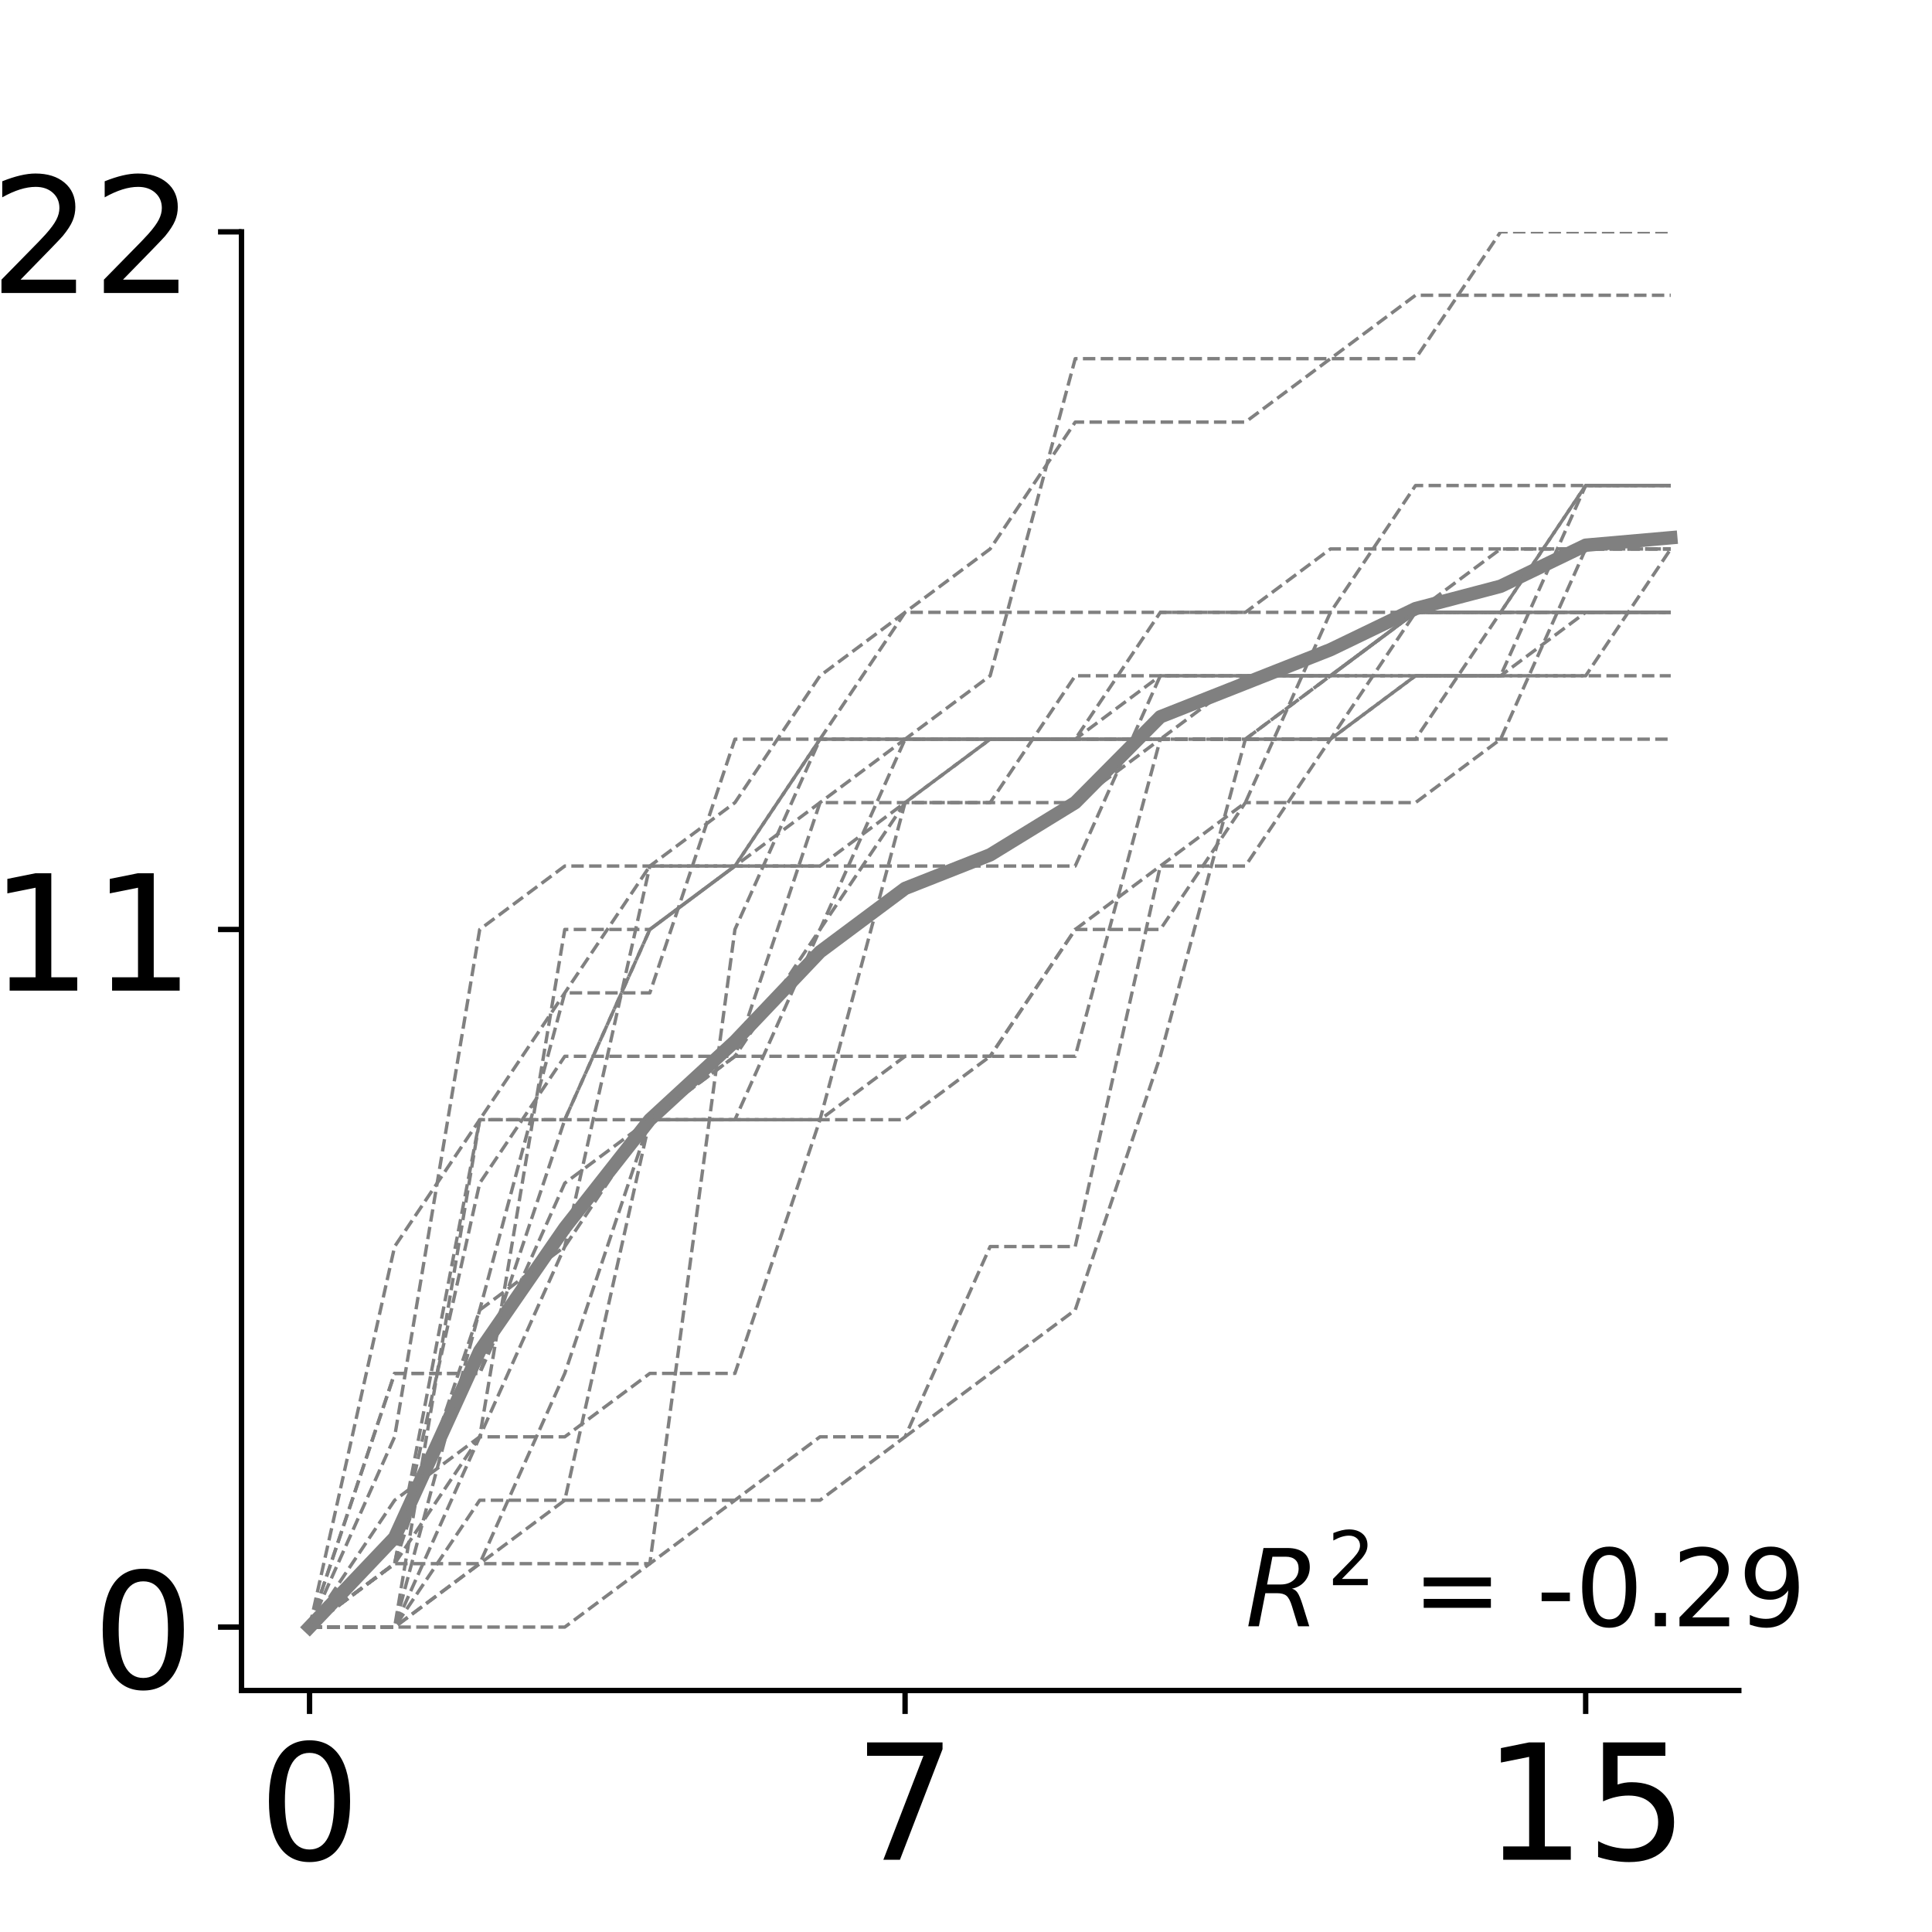
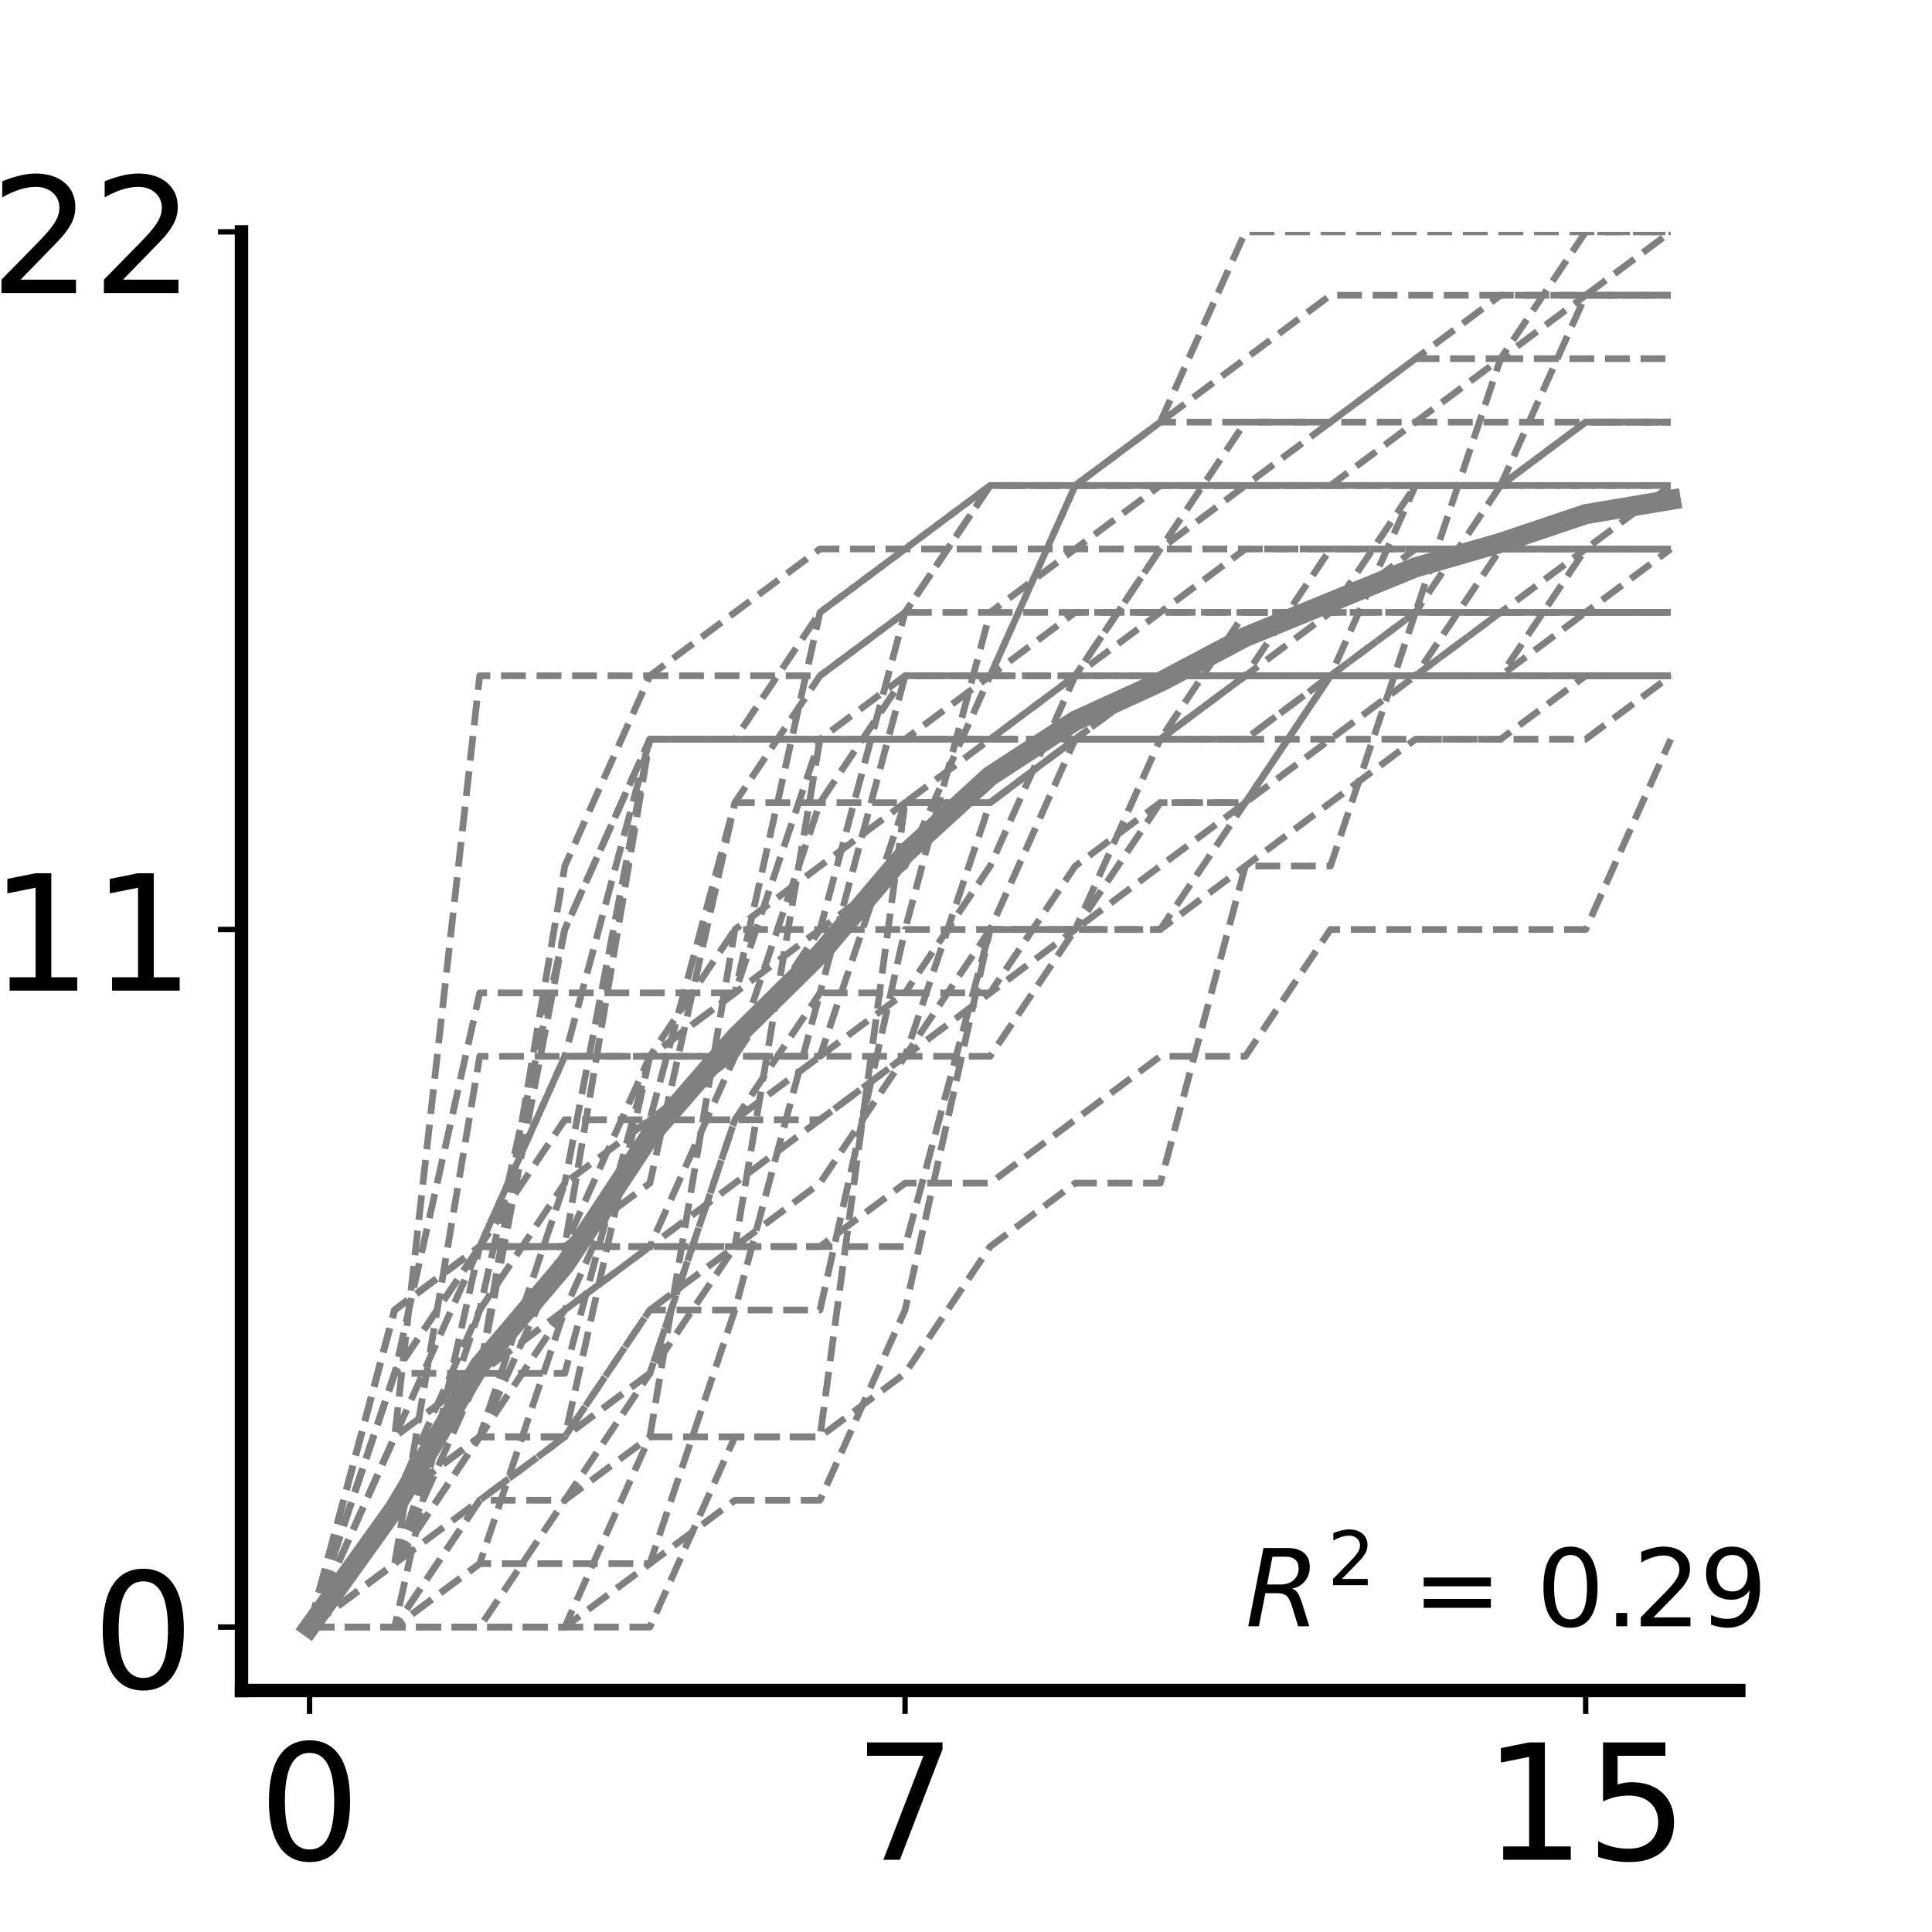
<svg xmlns="http://www.w3.org/2000/svg" xmlns:xlink="http://www.w3.org/1999/xlink" width="288pt" height="288pt" viewBox="0 0 288 288" version="1.1">
  <defs>
    <style type="text/css">*{stroke-linejoin: round; stroke-linecap: butt}</style>
  </defs>
  <g id="figure_1">
    <g id="patch_1">
      <path d="M 0 288  L 288 288  L 288 0  L 0 0  z " style="fill: #ffffff" />
    </g>
    <g id="axes_1">
      <g id="patch_2">
        <path d="M 36 252  L 259.2 252  L 259.2 34.56  L 36 34.56  z " style="fill: #ffffff" />
      </g>
      <g id="matplotlib.axis_1">
        <g id="xtick_1">
          <g id="line2d_1">
            <defs>
-               <path id="m212c48bf48" d="M 0 0  L 0 3.5  " style="stroke: #000000; stroke-width: 0.8" />
+               <path id="m179d9e174c" d="M 0 0  L 0 3.5  " style="stroke: #000000; stroke-width: 0.8" />
            </defs>
            <g>
-               <use xlink:href="#m212c48bf48" x="46.145" y="252" style="stroke: #000000; stroke-width: 0.8" />
+               <use xlink:href="#m179d9e174c" x="46.145" y="252" style="stroke: #000000; stroke-width: 0.8" />
            </g>
          </g>
          <g id="text_1">
            <g transform="translate(38.51046 277.2362) scale(0.24 -0.24)">
              <defs>
                <path id="DejaVuSans-30" d="M 2034 4250  Q 1547 4250 1301 3770  Q 1056 3291 1056 2328  Q 1056 1369 1301 889  Q 1547 409 2034 409  Q 2525 409 2770 889  Q 3016 1369 3016 2328  Q 3016 3291 2770 3770  Q 2525 4250 2034 4250  z M 2034 4750  Q 2819 4750 3233 4129  Q 3647 3509 3647 2328  Q 3647 1150 3233 529  Q 2819 -91 2034 -91  Q 1250 -91 836 529  Q 422 1150 422 2328  Q 422 3509 836 4129  Q 1250 4750 2034 4750  z " transform="scale(0.015625)" />
              </defs>
              <use xlink:href="#DejaVuSans-30" />
            </g>
          </g>
        </g>
        <g id="xtick_2">
          <g id="line2d_2">
            <g>
-               <use xlink:href="#m212c48bf48" x="134.918" y="252" style="stroke: #000000; stroke-width: 0.8" />
+               <use xlink:href="#m179d9e174c" x="134.918" y="252" style="stroke: #000000; stroke-width: 0.8" />
            </g>
          </g>
          <g id="text_2">
            <g transform="translate(127.2832 277.2362) scale(0.24 -0.24)">
              <defs>
                <path id="DejaVuSans-37" d="M 525 4666  L 3525 4666  L 3525 4397  L 1831 0  L 1172 0  L 2766 4134  L 525 4134  L 525 4666  z " transform="scale(0.015625)" />
              </defs>
              <use xlink:href="#DejaVuSans-37" />
            </g>
          </g>
        </g>
        <g id="xtick_3">
          <g id="line2d_3">
            <g>
-               <use xlink:href="#m212c48bf48" x="236.373" y="252" style="stroke: #000000; stroke-width: 0.8" />
+               <use xlink:href="#m179d9e174c" x="236.373" y="252" style="stroke: #000000; stroke-width: 0.8" />
            </g>
          </g>
          <g id="text_3">
            <g transform="translate(221.1027 277.2362) scale(0.24 -0.24)">
              <defs>
                <path id="DejaVuSans-31" d="M 794 531  L 1825 531  L 1825 4091  L 703 3866  L 703 4441  L 1819 4666  L 2450 4666  L 2450 531  L 3481 531  L 3481 0  L 794 0  L 794 531  z " transform="scale(0.015625)" />
                <path id="DejaVuSans-35" d="M 691 4666  L 3169 4666  L 3169 4134  L 1269 4134  L 1269 2991  Q 1406 3038 1543 3061  Q 1681 3084 1819 3084  Q 2600 3084 3056 2656  Q 3513 2228 3513 1497  Q 3513 744 3044 326  Q 2575 -91 1722 -91  Q 1428 -91 1123 -41  Q 819 9 494 109  L 494 744  Q 775 591 1075 516  Q 1375 441 1709 441  Q 2250 441 2565 725  Q 2881 1009 2881 1497  Q 2881 1984 2565 2268  Q 2250 2553 1709 2553  Q 1456 2553 1204 2497  Q 953 2441 691 2322  L 691 4666  z " transform="scale(0.015625)" />
              </defs>
              <use xlink:href="#DejaVuSans-31" />
              <use xlink:href="#DejaVuSans-35" x="63.623" />
            </g>
          </g>
        </g>
      </g>
      <g id="matplotlib.axis_2">
        <g id="ytick_1">
          <g id="line2d_4">
            <defs>
-               <path id="me5274736f7" d="M 0 0  L -3.5 0  " style="stroke: #000000; stroke-width: 0.8" />
+               <path id="m03bb407f0f" d="M 0 0  L -3.5 0  " style="stroke: #000000; stroke-width: 0.8" />
            </defs>
            <g>
-               <use xlink:href="#me5274736f7" x="36" y="242.546" style="stroke: #000000; stroke-width: 0.8" />
+               <use xlink:href="#m03bb407f0f" x="36" y="242.546" style="stroke: #000000; stroke-width: 0.8" />
            </g>
          </g>
          <g id="text_4">
            <g transform="translate(13.73 251.6642) scale(0.24 -0.24)">
              <use xlink:href="#DejaVuSans-30" />
            </g>
          </g>
        </g>
        <g id="ytick_2">
          <g id="line2d_5">
            <g>
-               <use xlink:href="#me5274736f7" x="36" y="138.553" style="stroke: #000000; stroke-width: 0.8" />
+               <use xlink:href="#m03bb407f0f" x="36" y="138.553" style="stroke: #000000; stroke-width: 0.8" />
            </g>
          </g>
          <g id="text_5">
            <g transform="translate(-1.54 147.6712) scale(0.24 -0.24)">
              <use xlink:href="#DejaVuSans-31" />
              <use xlink:href="#DejaVuSans-31" x="63.623" />
            </g>
          </g>
        </g>
        <g id="ytick_3">
          <g id="line2d_6">
            <g>
-               <use xlink:href="#me5274736f7" x="36" y="34.56" style="stroke: #000000; stroke-width: 0.8" />
+               <use xlink:href="#m03bb407f0f" x="36" y="34.56" style="stroke: #000000; stroke-width: 0.8" />
            </g>
          </g>
          <g id="text_6">
            <g transform="translate(-1.54 43.67813) scale(0.24 -0.24)">
              <defs>
                <path id="DejaVuSans-32" d="M 1228 531  L 3431 531  L 3431 0  L 469 0  L 469 531  Q 828 903 1448 1529  Q 2069 2156 2228 2338  Q 2531 2678 2651 2914  Q 2772 3150 2772 3378  Q 2772 3750 2511 3984  Q 2250 4219 1831 4219  Q 1534 4219 1204 4116  Q 875 4013 500 3803  L 500 4441  Q 881 4594 1212 4672  Q 1544 4750 1819 4750  Q 2544 4750 2975 4387  Q 3406 4025 3406 3419  Q 3406 3131 3298 2873  Q 3191 2616 2906 2266  Q 2828 2175 2409 1742  Q 1991 1309 1228 531  z " transform="scale(0.015625)" />
              </defs>
              <use xlink:href="#DejaVuSans-32" />
              <use xlink:href="#DejaVuSans-32" x="63.623" />
            </g>
          </g>
        </g>
      </g>
      <g id="line2d_7">
-         <path d="M 46.145 242.546  L 58.827 229.199  L 71.509 201.394  L 84.191 183.042  L 96.873 166.915  L 109.555 155.236  L 122.236 141.89  L 134.918 132.436  L 147.6 127.431  L 160.282 119.645  L 172.964 106.855  L 185.645 101.85  L 198.327 96.845  L 211.009 90.727  L 223.691 87.391  L 236.373 81.273  L 249.055 80.161  " clip-path="url(#p6167446eef)" style="fill: none; stroke: #808080; stroke-width: 2; stroke-linecap: square" />
+         <path d="M 46.145 242.546  L 58.827 224.858  L 71.509 203.511  L 84.191 188.567  L 96.873 169.355  L 109.555 154.716  L 122.236 142.213  L 134.918 127.269  L 147.6 115.681  L 160.282 107.447  L 172.964 101.652  L 185.645 94.943  L 198.327 89.759  L 211.009 84.574  L 223.691 80.915  L 236.373 76.645  L 249.055 74.51  " clip-path="url(#p685260b570)" style="fill: none; stroke: #808080; stroke-width: 3; stroke-linecap: square" />
      </g>
      <g id="line2d_8">
-         <path d="M 46.145 242.546  L 58.827 242.546  L 71.509 223.638  L 84.191 223.638  L 96.873 223.638  L 109.555 223.638  L 122.236 223.638  L 134.918 214.184  L 147.6 185.823  L 160.282 185.823  L 172.964 129.099  L 185.645 129.099  L 198.327 110.191  L 211.009 91.283  L 223.691 81.83  L 236.373 81.83  L 249.055 81.83  " clip-path="url(#p6167446eef)" style="fill: none; stroke-dasharray: 1.85,0.8; stroke-dashoffset: 0; stroke: #808080; stroke-width: 0.5" />
+         <path d="M 46.145 242.546  L 58.827 242.546  L 71.509 242.546  L 84.191 242.546  L 96.873 214.184  L 109.555 138.553  L 122.236 129.099  L 134.918 119.645  L 147.6 119.645  L 160.282 110.191  L 172.964 110.191  L 185.645 110.191  L 198.327 100.737  L 211.009 72.376  L 223.691 72.376  L 236.373 62.922  L 249.055 62.922  " clip-path="url(#p685260b570)" style="fill: none; stroke-dasharray: 3.7,1.6; stroke-dashoffset: 0; stroke: #808080" />
      </g>
      <g id="line2d_9">
-         <path d="M 46.145 242.546  L 58.827 185.823  L 71.509 166.915  L 84.191 166.915  L 96.873 166.915  L 109.555 166.915  L 122.236 166.915  L 134.918 157.461  L 147.6 157.461  L 160.282 138.553  L 172.964 129.099  L 185.645 119.645  L 198.327 91.283  L 211.009 72.376  L 223.691 72.376  L 236.373 72.376  L 249.055 72.376  " clip-path="url(#p6167446eef)" style="fill: none; stroke-dasharray: 1.85,0.8; stroke-dashoffset: 0; stroke: #808080; stroke-width: 0.5" />
+         <path d="M 46.145 242.546  L 58.827 242.546  L 71.509 242.546  L 84.191 223.638  L 96.873 204.73  L 109.555 166.915  L 122.236 166.915  L 134.918 157.461  L 147.6 138.553  L 160.282 110.191  L 172.964 100.737  L 185.645 100.737  L 198.327 100.737  L 211.009 100.737  L 223.691 81.83  L 236.373 81.83  L 249.055 81.83  " clip-path="url(#p685260b570)" style="fill: none; stroke-dasharray: 3.7,1.6; stroke-dashoffset: 0; stroke: #808080" />
      </g>
      <g id="line2d_10">
-         <path d="M 46.145 242.546  L 58.827 233.092  L 71.509 176.369  L 84.191 157.461  L 96.873 157.461  L 109.555 157.461  L 122.236 157.461  L 134.918 157.461  L 147.6 157.461  L 160.282 138.553  L 172.964 138.553  L 185.645 119.645  L 198.327 119.645  L 211.009 119.645  L 223.691 110.191  L 236.373 81.83  L 249.055 81.83  " clip-path="url(#p6167446eef)" style="fill: none; stroke-dasharray: 1.85,0.8; stroke-dashoffset: 0; stroke: #808080; stroke-width: 0.5" />
+         <path d="M 46.145 242.546  L 58.827 233.092  L 71.509 214.184  L 84.191 214.184  L 96.873 195.277  L 109.555 185.823  L 122.236 185.823  L 134.918 185.823  L 147.6 138.553  L 160.282 138.553  L 172.964 110.191  L 185.645 100.737  L 198.327 100.737  L 211.009 100.737  L 223.691 100.737  L 236.373 100.737  L 249.055 100.737  " clip-path="url(#p685260b570)" style="fill: none; stroke-dasharray: 3.7,1.6; stroke-dashoffset: 0; stroke: #808080" />
      </g>
      <g id="line2d_11">
-         <path d="M 46.145 242.546  L 58.827 233.092  L 71.509 214.184  L 84.191 138.553  L 96.873 138.553  L 109.555 129.099  L 122.236 129.099  L 134.918 119.645  L 147.6 110.191  L 160.282 110.191  L 172.964 91.283  L 185.645 91.283  L 198.327 81.83  L 211.009 81.83  L 223.691 81.83  L 236.373 81.83  L 249.055 81.83  " clip-path="url(#p6167446eef)" style="fill: none; stroke-dasharray: 1.85,0.8; stroke-dashoffset: 0; stroke: #808080; stroke-width: 0.5" />
+         <path d="M 46.145 242.546  L 58.827 204.73  L 71.509 185.823  L 84.191 185.823  L 96.873 185.823  L 109.555 185.823  L 122.236 185.823  L 134.918 176.369  L 147.6 176.369  L 160.282 166.915  L 172.964 157.461  L 185.645 157.461  L 198.327 138.553  L 211.009 138.553  L 223.691 138.553  L 236.373 138.553  L 249.055 110.191  " clip-path="url(#p685260b570)" style="fill: none; stroke-dasharray: 3.7,1.6; stroke-dashoffset: 0; stroke: #808080" />
      </g>
      <g id="line2d_12">
-         <path d="M 46.145 242.546  L 58.827 233.092  L 71.509 195.277  L 84.191 185.823  L 96.873 166.915  L 109.555 166.915  L 122.236 166.915  L 134.918 166.915  L 147.6 157.461  L 160.282 157.461  L 172.964 110.191  L 185.645 110.191  L 198.327 110.191  L 211.009 100.737  L 223.691 100.737  L 236.373 100.737  L 249.055 81.83  " clip-path="url(#p6167446eef)" style="fill: none; stroke-dasharray: 1.85,0.8; stroke-dashoffset: 0; stroke: #808080; stroke-width: 0.5" />
+         <path d="M 46.145 242.546  L 58.827 233.092  L 71.509 157.461  L 84.191 157.461  L 96.873 157.461  L 109.555 157.461  L 122.236 157.461  L 134.918 148.007  L 147.6 148.007  L 160.282 138.553  L 172.964 119.645  L 185.645 119.645  L 198.327 100.737  L 211.009 91.283  L 223.691 72.376  L 236.373 62.922  L 249.055 62.922  " clip-path="url(#p685260b570)" style="fill: none; stroke-dasharray: 3.7,1.6; stroke-dashoffset: 0; stroke: #808080" />
      </g>
      <g id="line2d_13">
-         <path d="M 46.145 242.546  L 58.827 204.73  L 71.509 204.73  L 84.191 166.915  L 96.873 138.553  L 109.555 129.099  L 122.236 119.645  L 134.918 110.191  L 147.6 110.191  L 160.282 110.191  L 172.964 110.191  L 185.645 100.737  L 198.327 100.737  L 211.009 100.737  L 223.691 100.737  L 236.373 91.283  L 249.055 91.283  " clip-path="url(#p6167446eef)" style="fill: none; stroke-dasharray: 1.85,0.8; stroke-dashoffset: 0; stroke: #808080; stroke-width: 0.5" />
+         <path d="M 46.145 242.546  L 58.827 233.092  L 71.509 195.277  L 84.191 138.553  L 96.873 110.191  L 109.555 110.191  L 122.236 110.191  L 134.918 110.191  L 147.6 110.191  L 160.282 110.191  L 172.964 110.191  L 185.645 100.737  L 198.327 100.737  L 211.009 91.283  L 223.691 91.283  L 236.373 81.83  L 249.055 81.83  " clip-path="url(#p685260b570)" style="fill: none; stroke-dasharray: 3.7,1.6; stroke-dashoffset: 0; stroke: #808080" />
      </g>
      <g id="line2d_14">
-         <path d="M 46.145 242.546  L 58.827 242.546  L 71.509 233.092  L 84.191 204.73  L 96.873 166.915  L 109.555 166.915  L 122.236 138.553  L 134.918 119.645  L 147.6 119.645  L 160.282 119.645  L 172.964 110.191  L 185.645 110.191  L 198.327 110.191  L 211.009 110.191  L 223.691 91.283  L 236.373 91.283  L 249.055 91.283  " clip-path="url(#p6167446eef)" style="fill: none; stroke-dasharray: 1.85,0.8; stroke-dashoffset: 0; stroke: #808080; stroke-width: 0.5" />
+         <path d="M 46.145 242.546  L 58.827 204.73  L 71.509 148.007  L 84.191 148.007  L 96.873 148.007  L 109.555 148.007  L 122.236 110.191  L 134.918 110.191  L 147.6 110.191  L 160.282 110.191  L 172.964 110.191  L 185.645 91.283  L 198.327 91.283  L 211.009 91.283  L 223.691 53.468  L 236.373 34.56  L 249.055 34.56  " clip-path="url(#p685260b570)" style="fill: none; stroke-dasharray: 3.7,1.6; stroke-dashoffset: 0; stroke: #808080" />
      </g>
      <g id="line2d_15">
-         <path d="M 46.145 242.546  L 58.827 242.546  L 71.509 166.915  L 84.191 148.007  L 96.873 129.099  L 109.555 129.099  L 122.236 110.191  L 134.918 110.191  L 147.6 110.191  L 160.282 110.191  L 172.964 110.191  L 185.645 110.191  L 198.327 100.737  L 211.009 91.283  L 223.691 91.283  L 236.373 91.283  L 249.055 91.283  " clip-path="url(#p6167446eef)" style="fill: none; stroke-dasharray: 1.85,0.8; stroke-dashoffset: 0; stroke: #808080; stroke-width: 0.5" />
+         <path d="M 46.145 242.546  L 58.827 223.638  L 71.509 214.184  L 84.191 176.369  L 96.873 166.915  L 109.555 157.461  L 122.236 157.461  L 134.918 119.645  L 147.6 119.645  L 160.282 110.191  L 172.964 110.191  L 185.645 100.737  L 198.327 100.737  L 211.009 100.737  L 223.691 100.737  L 236.373 81.83  L 249.055 81.83  " clip-path="url(#p685260b570)" style="fill: none; stroke-dasharray: 3.7,1.6; stroke-dashoffset: 0; stroke: #808080" />
      </g>
      <g id="line2d_16">
-         <path d="M 46.145 242.546  L 58.827 233.092  L 71.509 233.092  L 84.191 233.092  L 96.873 233.092  L 109.555 223.638  L 122.236 214.184  L 134.918 214.184  L 147.6 204.73  L 160.282 195.277  L 172.964 157.461  L 185.645 110.191  L 198.327 110.191  L 211.009 100.737  L 223.691 100.737  L 236.373 100.737  L 249.055 100.737  " clip-path="url(#p6167446eef)" style="fill: none; stroke-dasharray: 1.85,0.8; stroke-dashoffset: 0; stroke: #808080; stroke-width: 0.5" />
+         <path d="M 46.145 242.546  L 58.827 223.638  L 71.509 214.184  L 84.191 195.277  L 96.873 185.823  L 109.555 157.461  L 122.236 119.645  L 134.918 100.737  L 147.6 100.737  L 160.282 72.376  L 172.964 72.376  L 185.645 72.376  L 198.327 72.376  L 211.009 72.376  L 223.691 72.376  L 236.373 72.376  L 249.055 72.376  " clip-path="url(#p685260b570)" style="fill: none; stroke-dasharray: 3.7,1.6; stroke-dashoffset: 0; stroke: #808080" />
      </g>
      <g id="line2d_17">
-         <path d="M 46.145 242.546  L 58.827 233.092  L 71.509 166.915  L 84.191 166.915  L 96.873 138.553  L 109.555 129.099  L 122.236 129.099  L 134.918 129.099  L 147.6 129.099  L 160.282 129.099  L 172.964 100.737  L 185.645 100.737  L 198.327 100.737  L 211.009 91.283  L 223.691 91.283  L 236.373 91.283  L 249.055 91.283  " clip-path="url(#p6167446eef)" style="fill: none; stroke-dasharray: 1.85,0.8; stroke-dashoffset: 0; stroke: #808080; stroke-width: 0.5" />
+         <path d="M 46.145 242.546  L 58.827 195.277  L 71.509 185.823  L 84.191 185.823  L 96.873 157.461  L 109.555 148.007  L 122.236 138.553  L 134.918 138.553  L 147.6 91.283  L 160.282 91.283  L 172.964 91.283  L 185.645 91.283  L 198.327 91.283  L 211.009 72.376  L 223.691 72.376  L 236.373 62.922  L 249.055 62.922  " clip-path="url(#p685260b570)" style="fill: none; stroke-dasharray: 3.7,1.6; stroke-dashoffset: 0; stroke: #808080" />
      </g>
      <g id="line2d_18">
-         <path d="M 46.145 242.546  L 58.827 242.546  L 71.509 214.184  L 84.191 185.823  L 96.873 129.099  L 109.555 119.645  L 122.236 100.737  L 134.918 91.283  L 147.6 91.283  L 160.282 91.283  L 172.964 91.283  L 185.645 91.283  L 198.327 91.283  L 211.009 91.283  L 223.691 91.283  L 236.373 72.376  L 249.055 72.376  " clip-path="url(#p6167446eef)" style="fill: none; stroke-dasharray: 1.85,0.8; stroke-dashoffset: 0; stroke: #808080; stroke-width: 0.5" />
+         <path d="M 46.145 242.546  L 58.827 242.546  L 71.509 223.638  L 84.191 214.184  L 96.873 204.73  L 109.555 185.823  L 122.236 176.369  L 134.918 157.461  L 147.6 148.007  L 160.282 129.099  L 172.964 119.645  L 185.645 119.645  L 198.327 110.191  L 211.009 100.737  L 223.691 91.283  L 236.373 91.283  L 249.055 91.283  " clip-path="url(#p685260b570)" style="fill: none; stroke-dasharray: 3.7,1.6; stroke-dashoffset: 0; stroke: #808080" />
      </g>
      <g id="line2d_19">
-         <path d="M 46.145 242.546  L 58.827 242.546  L 71.509 195.277  L 84.191 148.007  L 96.873 148.007  L 109.555 110.191  L 122.236 110.191  L 134.918 110.191  L 147.6 100.737  L 160.282 53.468  L 172.964 53.468  L 185.645 53.468  L 198.327 53.468  L 211.009 53.468  L 223.691 34.56  L 236.373 34.56  L 249.055 34.56  " clip-path="url(#p6167446eef)" style="fill: none; stroke-dasharray: 1.85,0.8; stroke-dashoffset: 0; stroke: #808080; stroke-width: 0.5" />
+         <path d="M 46.145 242.546  L 58.827 214.184  L 71.509 185.823  L 84.191 157.461  L 96.873 110.191  L 109.555 110.191  L 122.236 110.191  L 134.918 100.737  L 147.6 100.737  L 160.282 100.737  L 172.964 81.83  L 185.645 62.922  L 198.327 62.922  L 211.009 53.468  L 223.691 44.014  L 236.373 44.014  L 249.055 44.014  " clip-path="url(#p685260b570)" style="fill: none; stroke-dasharray: 3.7,1.6; stroke-dashoffset: 0; stroke: #808080" />
      </g>
      <g id="line2d_20">
-         <path d="M 46.145 242.546  L 58.827 204.73  L 71.509 204.73  L 84.191 176.369  L 96.873 166.915  L 109.555 157.461  L 122.236 138.553  L 134.918 110.191  L 147.6 110.191  L 160.282 110.191  L 172.964 110.191  L 185.645 110.191  L 198.327 100.737  L 211.009 91.283  L 223.691 91.283  L 236.373 72.376  L 249.055 72.376  " clip-path="url(#p6167446eef)" style="fill: none; stroke-dasharray: 1.85,0.8; stroke-dashoffset: 0; stroke: #808080; stroke-width: 0.5" />
+         <path d="M 46.145 242.546  L 58.827 204.73  L 71.509 204.73  L 84.191 204.73  L 96.873 157.461  L 109.555 148.007  L 122.236 91.283  L 134.918 81.83  L 147.6 72.376  L 160.282 72.376  L 172.964 62.922  L 185.645 53.468  L 198.327 44.014  L 211.009 44.014  L 223.691 44.014  L 236.373 44.014  L 249.055 34.56  " clip-path="url(#p685260b570)" style="fill: none; stroke-dasharray: 3.7,1.6; stroke-dashoffset: 0; stroke: #808080" />
      </g>
      <g id="line2d_21">
-         <path d="M 46.145 242.546  L 58.827 242.546  L 71.509 233.092  L 84.191 223.638  L 96.873 166.915  L 109.555 157.461  L 122.236 119.645  L 134.918 119.645  L 147.6 119.645  L 160.282 100.737  L 172.964 100.737  L 185.645 100.737  L 198.327 100.737  L 211.009 100.737  L 223.691 100.737  L 236.373 72.376  L 249.055 72.376  " clip-path="url(#p6167446eef)" style="fill: none; stroke-dasharray: 1.85,0.8; stroke-dashoffset: 0; stroke: #808080; stroke-width: 0.5" />
+         <path d="M 46.145 242.546  L 58.827 242.546  L 71.509 233.092  L 84.191 233.092  L 96.873 233.092  L 109.555 195.277  L 122.236 148.007  L 134.918 148.007  L 147.6 129.099  L 160.282 100.737  L 172.964 100.737  L 185.645 100.737  L 198.327 91.283  L 211.009 91.283  L 223.691 91.283  L 236.373 91.283  L 249.055 91.283  " clip-path="url(#p685260b570)" style="fill: none; stroke-dasharray: 3.7,1.6; stroke-dashoffset: 0; stroke: #808080" />
      </g>
      <g id="line2d_22">
-         <path d="M 46.145 242.546  L 58.827 223.638  L 71.509 214.184  L 84.191 214.184  L 96.873 204.73  L 109.555 204.73  L 122.236 166.915  L 134.918 119.645  L 147.6 110.191  L 160.282 110.191  L 172.964 110.191  L 185.645 110.191  L 198.327 110.191  L 211.009 110.191  L 223.691 110.191  L 236.373 110.191  L 249.055 110.191  " clip-path="url(#p6167446eef)" style="fill: none; stroke-dasharray: 1.85,0.8; stroke-dashoffset: 0; stroke: #808080; stroke-width: 0.5" />
+         <path d="M 46.145 242.546  L 58.827 195.277  L 71.509 185.823  L 84.191 166.915  L 96.873 166.915  L 109.555 119.645  L 122.236 119.645  L 134.918 119.645  L 147.6 110.191  L 160.282 100.737  L 172.964 100.737  L 185.645 100.737  L 198.327 100.737  L 211.009 100.737  L 223.691 100.737  L 236.373 100.737  L 249.055 100.737  " clip-path="url(#p685260b570)" style="fill: none; stroke-dasharray: 3.7,1.6; stroke-dashoffset: 0; stroke: #808080" />
      </g>
      <g id="line2d_23">
-         <path d="M 46.145 242.546  L 58.827 214.184  L 71.509 138.553  L 84.191 129.099  L 96.873 129.099  L 109.555 129.099  L 122.236 110.191  L 134.918 110.191  L 147.6 110.191  L 160.282 110.191  L 172.964 100.737  L 185.645 100.737  L 198.327 100.737  L 211.009 91.283  L 223.691 91.283  L 236.373 91.283  L 249.055 91.283  " clip-path="url(#p6167446eef)" style="fill: none; stroke-dasharray: 1.85,0.8; stroke-dashoffset: 0; stroke: #808080; stroke-width: 0.5" />
+         <path d="M 46.145 242.546  L 58.827 242.546  L 71.509 242.546  L 84.191 242.546  L 96.873 242.546  L 109.555 214.184  L 122.236 214.184  L 134.918 204.73  L 147.6 185.823  L 160.282 176.369  L 172.964 176.369  L 185.645 129.099  L 198.327 129.099  L 211.009 91.283  L 223.691 91.283  L 236.373 91.283  L 249.055 81.83  " clip-path="url(#p685260b570)" style="fill: none; stroke-dasharray: 3.7,1.6; stroke-dashoffset: 0; stroke: #808080" />
      </g>
      <g id="line2d_24">
-         <path d="M 46.145 242.546  L 58.827 242.546  L 71.509 242.546  L 84.191 242.546  L 96.873 233.092  L 109.555 138.553  L 122.236 110.191  L 134.918 91.283  L 147.6 81.83  L 160.282 62.922  L 172.964 62.922  L 185.645 62.922  L 198.327 53.468  L 211.009 44.014  L 223.691 44.014  L 236.373 44.014  L 249.055 44.014  " clip-path="url(#p6167446eef)" style="fill: none; stroke-dasharray: 1.85,0.8; stroke-dashoffset: 0; stroke: #808080; stroke-width: 0.5" />
+         <path d="M 46.145 242.546  L 58.827 223.638  L 71.509 214.184  L 84.191 214.184  L 96.873 157.461  L 109.555 157.461  L 122.236 138.553  L 134.918 129.099  L 147.6 100.737  L 160.282 72.376  L 172.964 62.922  L 185.645 34.56  L 198.327 34.56  L 211.009 34.56  L 223.691 34.56  L 236.373 34.56  L 249.055 34.56  " clip-path="url(#p685260b570)" style="fill: none; stroke-dasharray: 3.7,1.6; stroke-dashoffset: 0; stroke: #808080" />
+       </g>
+       <g id="line2d_25">
+         <path d="M 46.145 242.546  L 58.827 242.546  L 71.509 185.823  L 84.191 185.823  L 96.873 110.191  L 109.555 110.191  L 122.236 91.283  L 134.918 81.83  L 147.6 72.376  L 160.282 72.376  L 172.964 62.922  L 185.645 62.922  L 198.327 62.922  L 211.009 53.468  L 223.691 53.468  L 236.373 44.014  L 249.055 44.014  " clip-path="url(#p685260b570)" style="fill: none; stroke-dasharray: 3.7,1.6; stroke-dashoffset: 0; stroke: #808080" />
+       </g>
+       <g id="line2d_26">
+         <path d="M 46.145 242.546  L 58.827 242.546  L 71.509 223.638  L 84.191 223.638  L 96.873 214.184  L 109.555 214.184  L 122.236 214.184  L 134.918 119.645  L 147.6 119.645  L 160.282 110.191  L 172.964 100.737  L 185.645 100.737  L 198.327 81.83  L 211.009 81.83  L 223.691 81.83  L 236.373 81.83  L 249.055 81.83  " clip-path="url(#p685260b570)" style="fill: none; stroke-dasharray: 3.7,1.6; stroke-dashoffset: 0; stroke: #808080" />
+       </g>
+       <g id="line2d_27">
+         <path d="M 46.145 242.546  L 58.827 223.638  L 71.509 204.73  L 84.191 195.277  L 96.873 166.915  L 109.555 166.915  L 122.236 157.461  L 134.918 157.461  L 147.6 157.461  L 160.282 138.553  L 172.964 138.553  L 185.645 129.099  L 198.327 119.645  L 211.009 110.191  L 223.691 110.191  L 236.373 110.191  L 249.055 100.737  " clip-path="url(#p685260b570)" style="fill: none; stroke-dasharray: 3.7,1.6; stroke-dashoffset: 0; stroke: #808080" />
+       </g>
+       <g id="line2d_28">
+         <path d="M 46.145 242.546  L 58.827 233.092  L 71.509 204.73  L 84.191 129.099  L 96.873 100.737  L 109.555 100.737  L 122.236 100.737  L 134.918 91.283  L 147.6 91.283  L 160.282 81.83  L 172.964 72.376  L 185.645 72.376  L 198.327 72.376  L 211.009 62.922  L 223.691 53.468  L 236.373 53.468  L 249.055 53.468  " clip-path="url(#p685260b570)" style="fill: none; stroke-dasharray: 3.7,1.6; stroke-dashoffset: 0; stroke: #808080" />
+       </g>
+       <g id="line2d_29">
+         <path d="M 46.145 242.546  L 58.827 233.092  L 71.509 223.638  L 84.191 214.184  L 96.873 195.277  L 109.555 195.277  L 122.236 195.277  L 134.918 138.553  L 147.6 138.553  L 160.282 138.553  L 172.964 138.553  L 185.645 119.645  L 198.327 100.737  L 211.009 100.737  L 223.691 100.737  L 236.373 100.737  L 249.055 100.737  " clip-path="url(#p685260b570)" style="fill: none; stroke-dasharray: 3.7,1.6; stroke-dashoffset: 0; stroke: #808080" />
+       </g>
+       <g id="line2d_30">
+         <path d="M 46.145 242.546  L 58.827 195.277  L 71.509 185.823  L 84.191 157.461  L 96.873 157.461  L 109.555 138.553  L 122.236 138.553  L 134.918 91.283  L 147.6 72.376  L 160.282 72.376  L 172.964 72.376  L 185.645 72.376  L 198.327 72.376  L 211.009 72.376  L 223.691 72.376  L 236.373 72.376  L 249.055 72.376  " clip-path="url(#p685260b570)" style="fill: none; stroke-dasharray: 3.7,1.6; stroke-dashoffset: 0; stroke: #808080" />
+       </g>
+       <g id="line2d_31">
+         <path d="M 46.145 242.546  L 58.827 204.73  L 71.509 185.823  L 84.191 185.823  L 96.873 176.369  L 109.555 119.645  L 122.236 100.737  L 134.918 91.283  L 147.6 72.376  L 160.282 72.376  L 172.964 72.376  L 185.645 72.376  L 198.327 72.376  L 211.009 72.376  L 223.691 72.376  L 236.373 44.014  L 249.055 44.014  " clip-path="url(#p685260b570)" style="fill: none; stroke-dasharray: 3.7,1.6; stroke-dashoffset: 0; stroke: #808080" />
+       </g>
+       <g id="line2d_32">
+         <path d="M 46.145 242.546  L 58.827 242.546  L 71.509 233.092  L 84.191 195.277  L 96.873 185.823  L 109.555 185.823  L 122.236 110.191  L 134.918 110.191  L 147.6 110.191  L 160.282 100.737  L 172.964 81.83  L 185.645 81.83  L 198.327 81.83  L 211.009 81.83  L 223.691 81.83  L 236.373 81.83  L 249.055 72.376  " clip-path="url(#p685260b570)" style="fill: none; stroke-dasharray: 3.7,1.6; stroke-dashoffset: 0; stroke: #808080" />
+       </g>
+       <g id="line2d_33">
+         <path d="M 46.145 242.546  L 58.827 223.638  L 71.509 214.184  L 84.191 185.823  L 96.873 185.823  L 109.555 176.369  L 122.236 166.915  L 134.918 157.461  L 147.6 119.645  L 160.282 110.191  L 172.964 110.191  L 185.645 110.191  L 198.327 100.737  L 211.009 100.737  L 223.691 91.283  L 236.373 91.283  L 249.055 91.283  " clip-path="url(#p685260b570)" style="fill: none; stroke-dasharray: 3.7,1.6; stroke-dashoffset: 0; stroke: #808080" />
+       </g>
+       <g id="line2d_34">
+         <path d="M 46.145 242.546  L 58.827 214.184  L 71.509 100.737  L 84.191 100.737  L 96.873 100.737  L 109.555 91.283  L 122.236 81.83  L 134.918 81.83  L 147.6 81.83  L 160.282 81.83  L 172.964 81.83  L 185.645 72.376  L 198.327 62.922  L 211.009 62.922  L 223.691 62.922  L 236.373 62.922  L 249.055 62.922  " clip-path="url(#p685260b570)" style="fill: none; stroke-dasharray: 3.7,1.6; stroke-dashoffset: 0; stroke: #808080" />
+       </g>
+       <g id="line2d_35">
+         <path d="M 46.145 242.546  L 58.827 233.092  L 71.509 214.184  L 84.191 214.184  L 96.873 204.73  L 109.555 166.915  L 122.236 148.007  L 134.918 100.737  L 147.6 100.737  L 160.282 100.737  L 172.964 91.283  L 185.645 81.83  L 198.327 81.83  L 211.009 81.83  L 223.691 81.83  L 236.373 81.83  L 249.055 81.83  " clip-path="url(#p685260b570)" style="fill: none; stroke-dasharray: 3.7,1.6; stroke-dashoffset: 0; stroke: #808080" />
+       </g>
+       <g id="line2d_36">
+         <path d="M 46.145 242.546  L 58.827 242.546  L 71.509 242.546  L 84.191 242.546  L 96.873 233.092  L 109.555 223.638  L 122.236 223.638  L 134.918 195.277  L 147.6 138.553  L 160.282 138.553  L 172.964 129.099  L 185.645 119.645  L 198.327 100.737  L 211.009 100.737  L 223.691 100.737  L 236.373 91.283  L 249.055 91.283  " clip-path="url(#p685260b570)" style="fill: none; stroke-dasharray: 3.7,1.6; stroke-dashoffset: 0; stroke: #808080" />
+       </g>
+       <g id="line2d_37">
+         <path d="M 46.145 242.546  L 58.827 214.184  L 71.509 204.73  L 84.191 138.553  L 96.873 110.191  L 109.555 110.191  L 122.236 110.191  L 134.918 110.191  L 147.6 110.191  L 160.282 110.191  L 172.964 110.191  L 185.645 110.191  L 198.327 110.191  L 211.009 110.191  L 223.691 110.191  L 236.373 100.737  L 249.055 100.737  " clip-path="url(#p685260b570)" style="fill: none; stroke-dasharray: 3.7,1.6; stroke-dashoffset: 0; stroke: #808080" />
+       </g>
+       <g id="line2d_38">
+         <path d="M 46.145 242.546  L 58.827 223.638  L 71.509 195.277  L 84.191 176.369  L 96.873 110.191  L 109.555 110.191  L 122.236 110.191  L 134.918 110.191  L 147.6 100.737  L 160.282 91.283  L 172.964 91.283  L 185.645 91.283  L 198.327 91.283  L 211.009 81.83  L 223.691 81.83  L 236.373 81.83  L 249.055 81.83  " clip-path="url(#p685260b570)" style="fill: none; stroke-dasharray: 3.7,1.6; stroke-dashoffset: 0; stroke: #808080" />
      </g>
      <g id="patch_3">
-         <path d="M 36 252  L 36 34.56  " style="fill: none; stroke: #000000; stroke-width: 0.8; stroke-linejoin: miter; stroke-linecap: square" />
+         <path d="M 36 252  L 36 34.56  " style="fill: none; stroke: #000000; stroke-width: 2; stroke-linejoin: miter; stroke-linecap: square" />
      </g>
      <g id="patch_4">
-         <path d="M 36 252  L 259.2 252  " style="fill: none; stroke: #000000; stroke-width: 0.8; stroke-linejoin: miter; stroke-linecap: square" />
+         <path d="M 36 252  L 259.2 252  " style="fill: none; stroke: #000000; stroke-width: 2; stroke-linejoin: miter; stroke-linecap: square" />
      </g>
      <g id="text_7">
        <g transform="translate(185.6455 242.5461) scale(0.16 -0.16)">
          <defs>
            <path id="DejaVuSans-Oblique-52" d="M 1613 4147  L 1294 2491  L 2106 2491  Q 2584 2491 2879 2755  Q 3175 3019 3175 3444  Q 3175 3784 2976 3965  Q 2778 4147 2406 4147  L 1613 4147  z M 2772 2241  Q 2972 2194 3105 2009  Q 3238 1825 3413 1275  L 3809 0  L 3144 0  L 2778 1197  Q 2638 1659 2453 1815  Q 2269 1972 1888 1972  L 1191 1972  L 806 0  L 172 0  L 1081 4666  L 2503 4666  Q 3150 4666 3495 4373  Q 3841 4081 3841 3531  Q 3841 3044 3547 2687  Q 3253 2331 2772 2241  z " transform="scale(0.015625)" />
            <path id="DejaVuSans-20" transform="scale(0.015625)" />
            <path id="DejaVuSans-3d" d="M 678 2906  L 4684 2906  L 4684 2381  L 678 2381  L 678 2906  z M 678 1631  L 4684 1631  L 4684 1100  L 678 1100  L 678 1631  z " transform="scale(0.015625)" />
-             <path id="DejaVuSans-2d" d="M 313 2009  L 1997 2009  L 1997 1497  L 313 1497  L 313 2009  z " transform="scale(0.015625)" />
            <path id="DejaVuSans-2e" d="M 684 794  L 1344 794  L 1344 0  L 684 0  L 684 794  z " transform="scale(0.015625)" />
            <path id="DejaVuSans-39" d="M 703 97  L 703 672  Q 941 559 1184 500  Q 1428 441 1663 441  Q 2288 441 2617 861  Q 2947 1281 2994 2138  Q 2813 1869 2534 1725  Q 2256 1581 1919 1581  Q 1219 1581 811 2004  Q 403 2428 403 3163  Q 403 3881 828 4315  Q 1253 4750 1959 4750  Q 2769 4750 3195 4129  Q 3622 3509 3622 2328  Q 3622 1225 3098 567  Q 2575 -91 1691 -91  Q 1453 -91 1209 -44  Q 966 3 703 97  z M 1959 2075  Q 2384 2075 2632 2365  Q 2881 2656 2881 3163  Q 2881 3666 2632 3958  Q 2384 4250 1959 4250  Q 1534 4250 1286 3958  Q 1038 3666 1038 3163  Q 1038 2656 1286 2365  Q 1534 2075 1959 2075  z " transform="scale(0.015625)" />
          </defs>
          <use xlink:href="#DejaVuSans-Oblique-52" transform="translate(0 0.765625)" />
          <use xlink:href="#DejaVuSans-32" transform="translate(76.49919 39.04688) scale(0.7)" />
          <use xlink:href="#DejaVuSans-20" transform="translate(123.7697 0.765625)" />
          <use xlink:href="#DejaVuSans-3d" transform="translate(155.5568 0.765625)" />
          <use xlink:href="#DejaVuSans-20" transform="translate(239.3459 0.765625)" />
-           <use xlink:href="#DejaVuSans-2d" transform="translate(271.133 0.765625)" />
-           <use xlink:href="#DejaVuSans-30" transform="translate(307.217 0.765625)" />
-           <use xlink:href="#DejaVuSans-2e" transform="translate(370.84 0.765625)" />
-           <use xlink:href="#DejaVuSans-32" transform="translate(397.1271 0.765625)" />
-           <use xlink:href="#DejaVuSans-39" transform="translate(459.0002 0.765625)" />
+           <use xlink:href="#DejaVuSans-30" transform="translate(271.133 0.765625)" />
+           <use xlink:href="#DejaVuSans-2e" transform="translate(334.756 0.765625)" />
+           <use xlink:href="#DejaVuSans-32" transform="translate(361.0431 0.765625)" />
+           <use xlink:href="#DejaVuSans-39" transform="translate(422.9162 0.765625)" />
        </g>
      </g>
    </g>
  </g>
  <defs>
-     <clipPath id="p6167446eef">
+     <clipPath id="p685260b570">
      <rect x="36" y="34.56" width="223.2" height="217.44" />
    </clipPath>
  </defs>
</svg>
